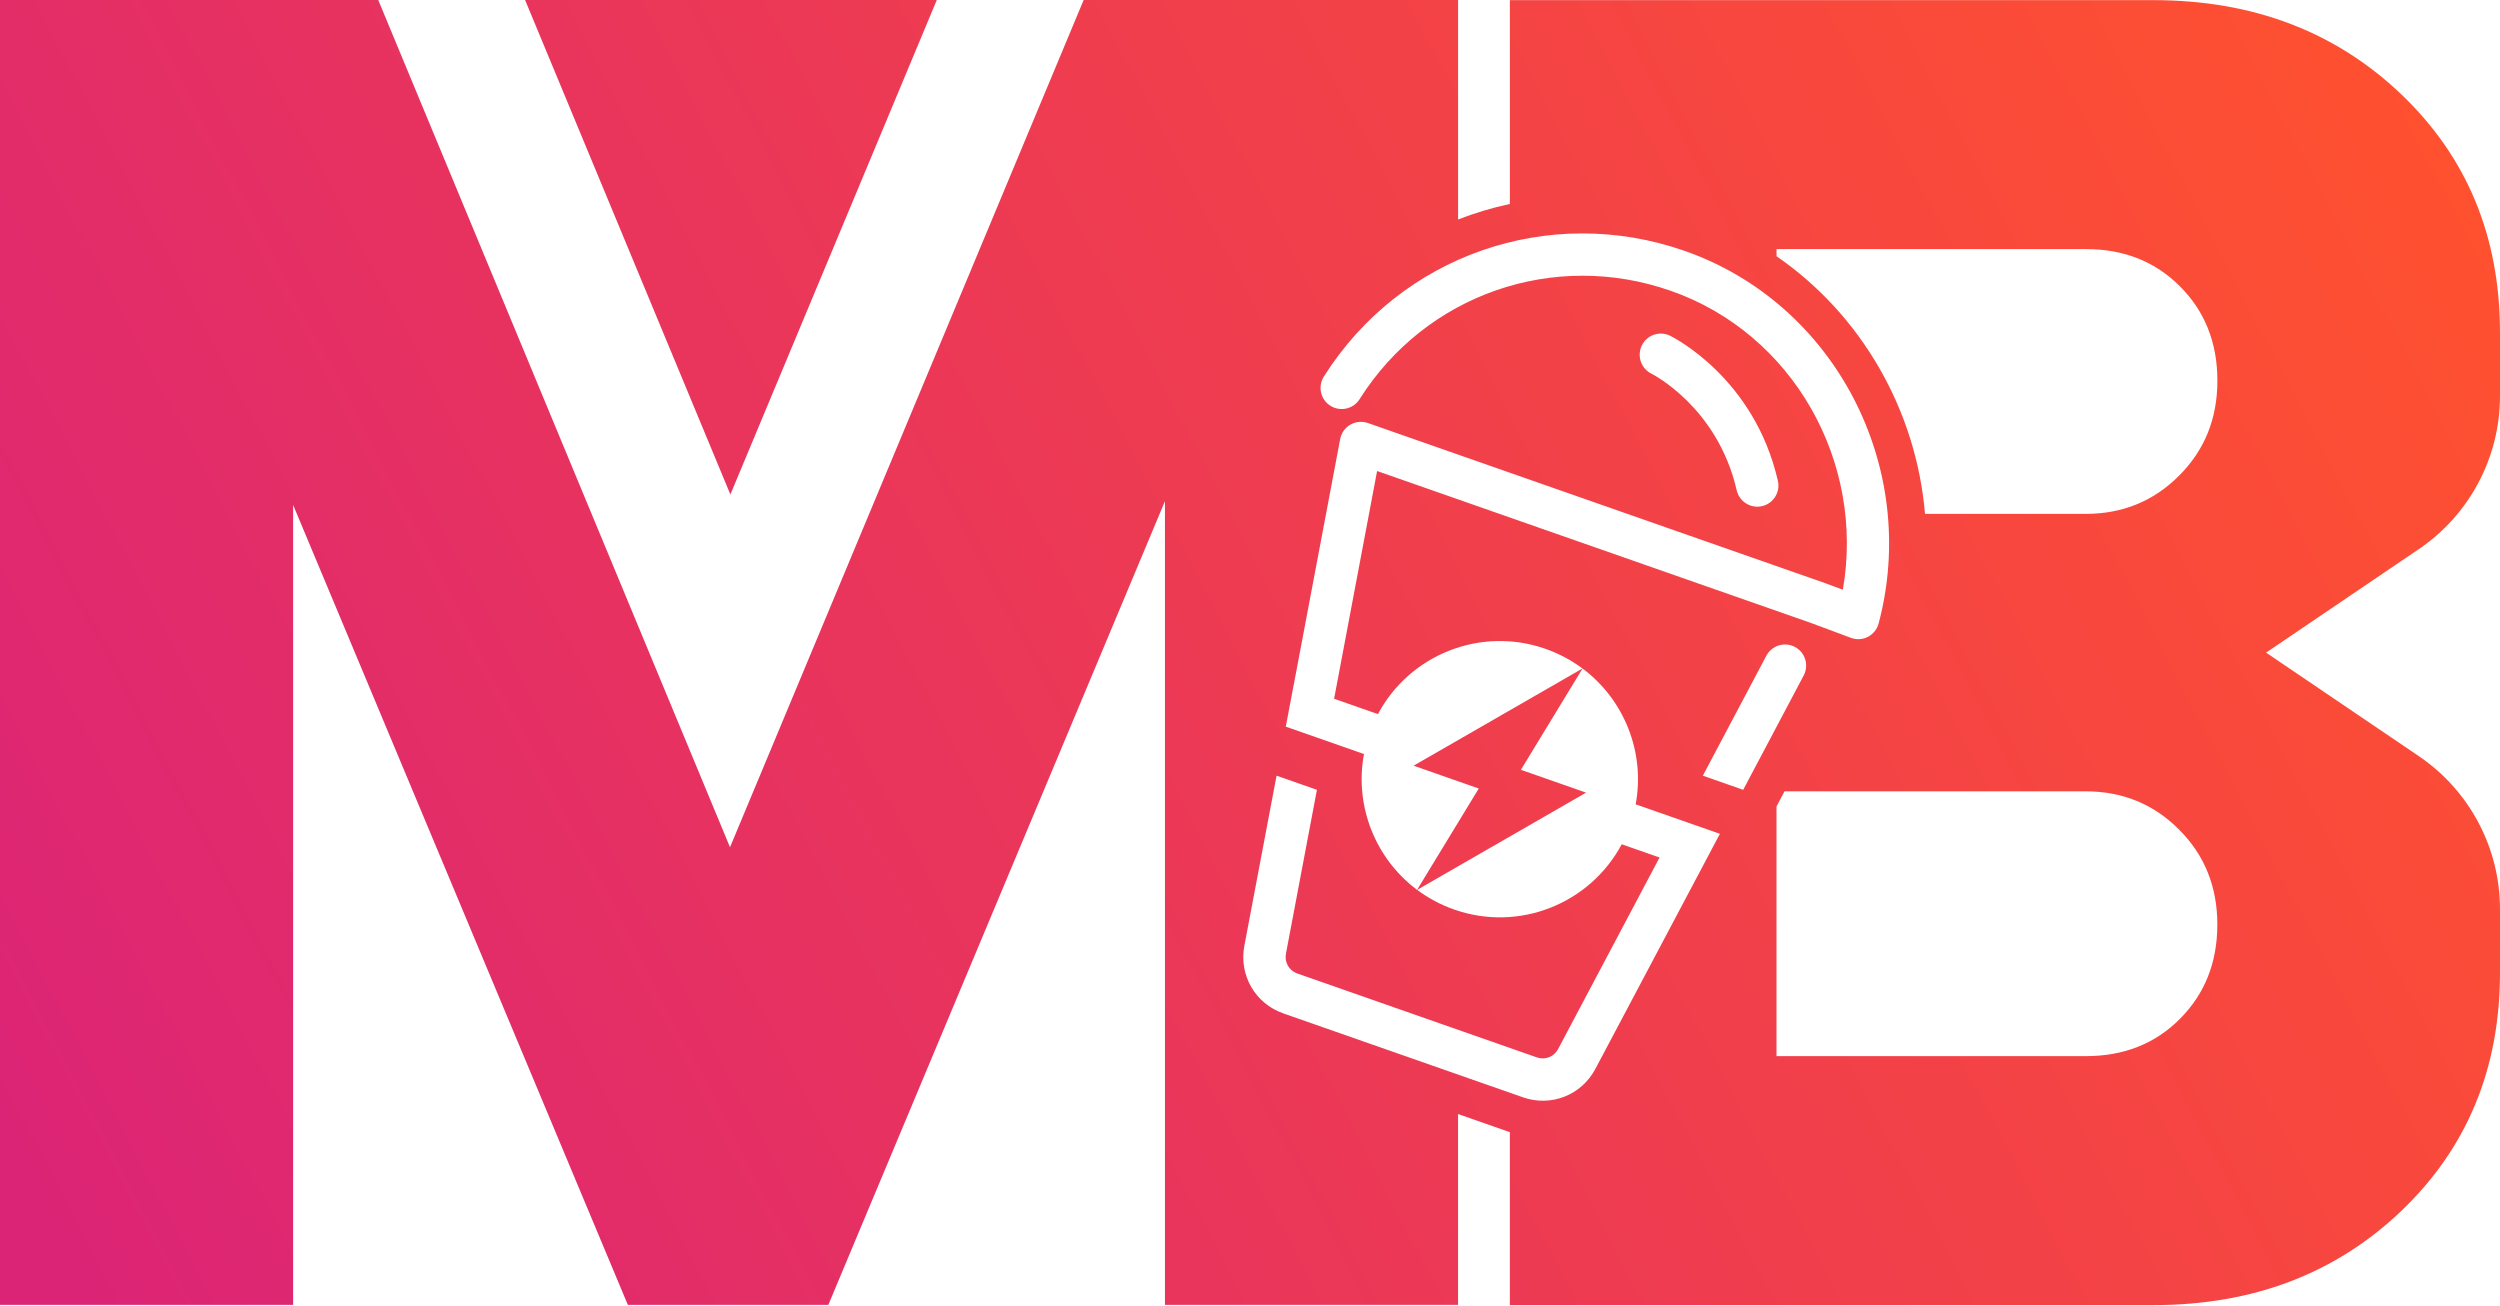
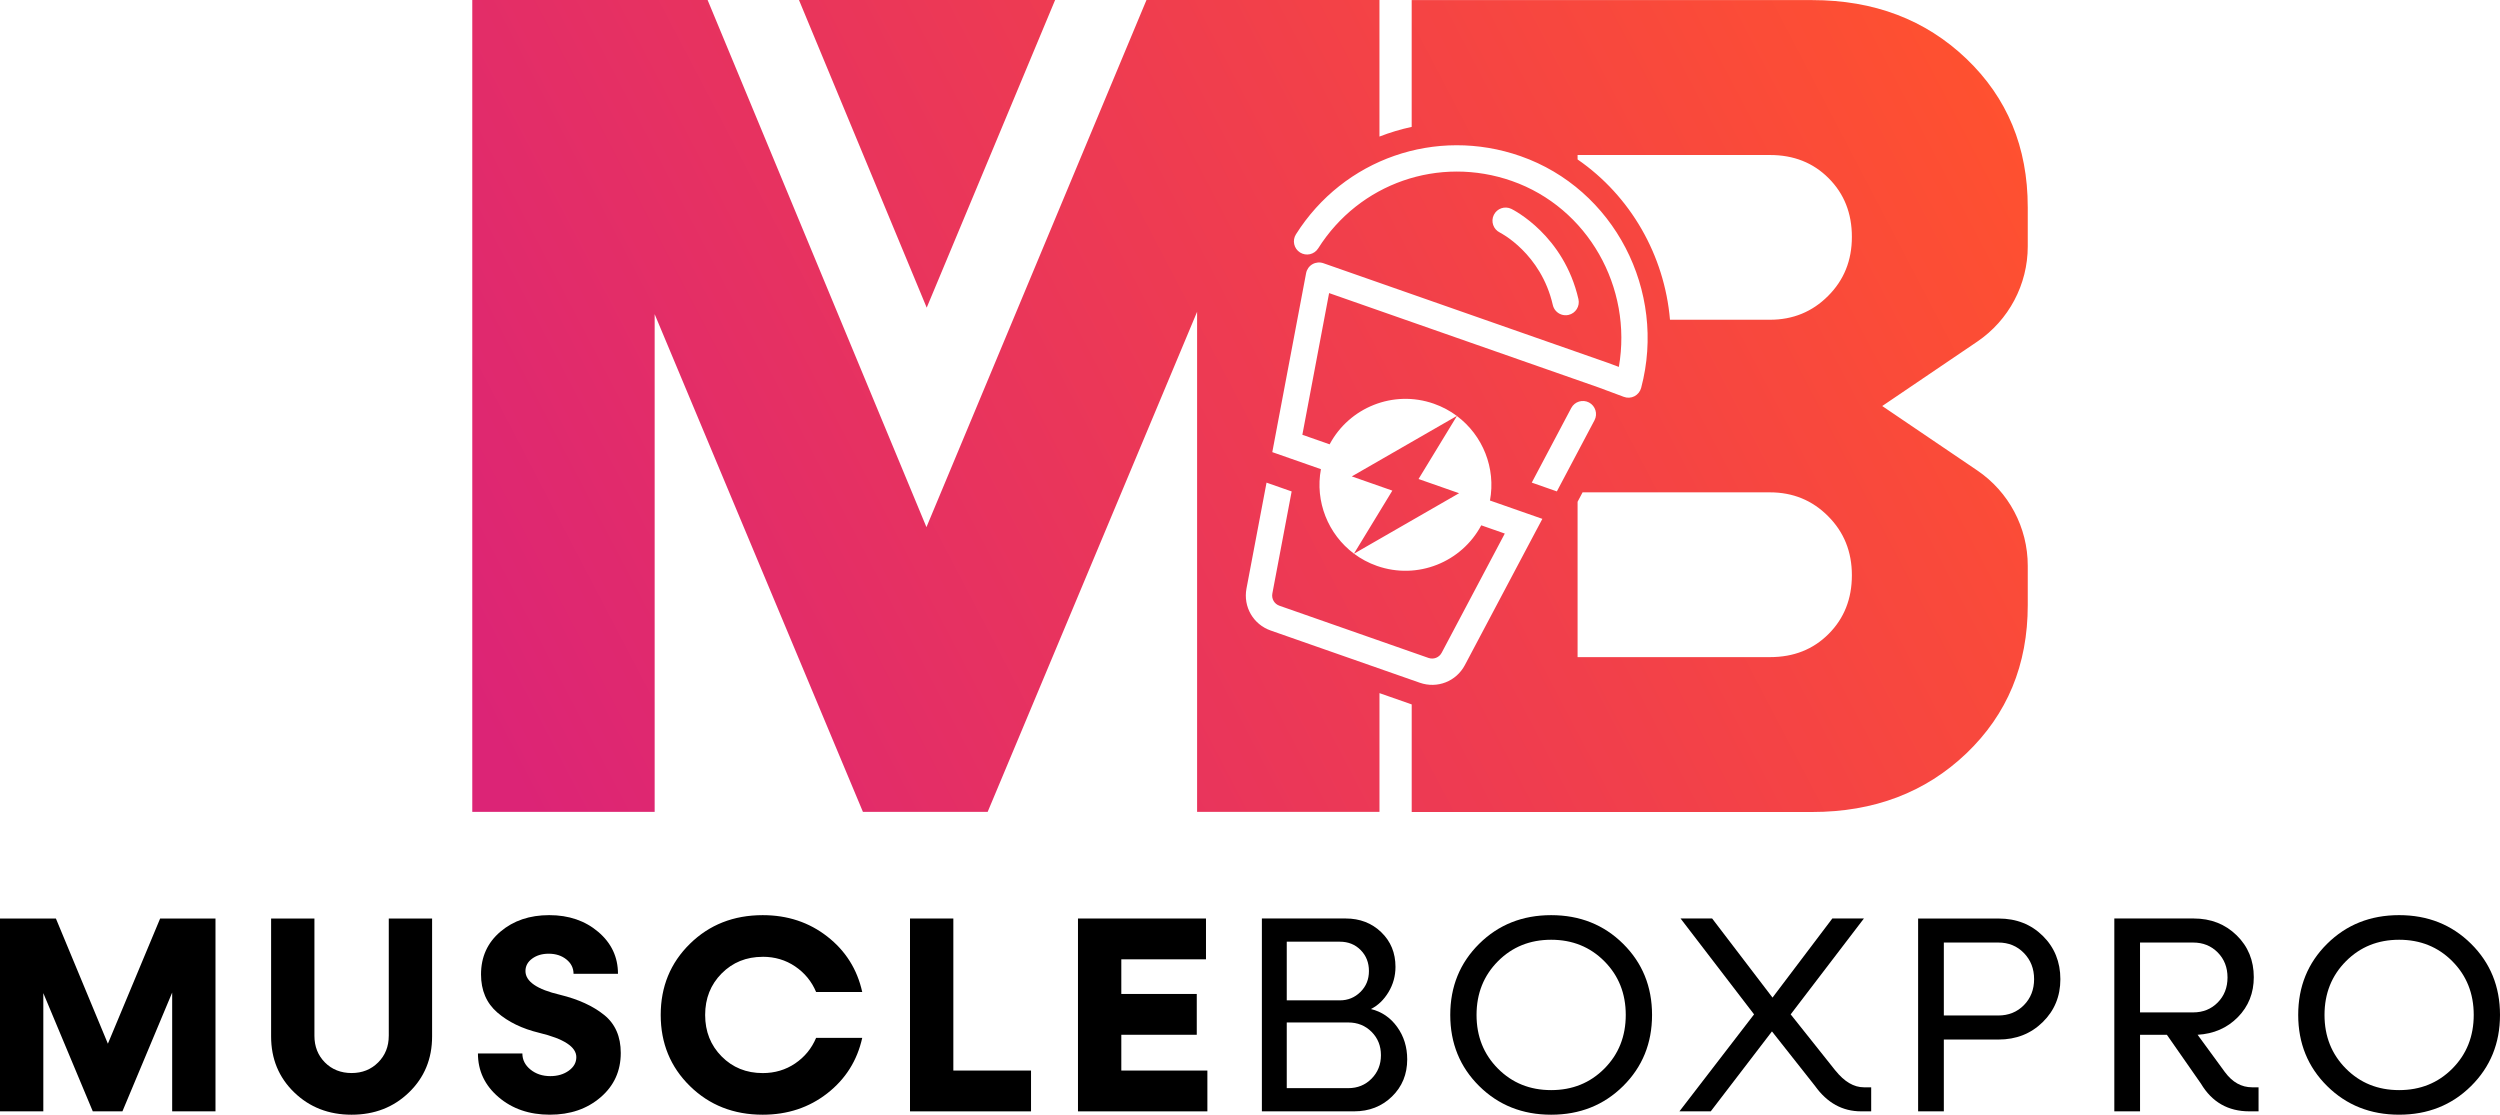
- <svg xmlns="http://www.w3.org/2000/svg" xmlns:xlink="http://www.w3.org/1999/xlink" id="Layer_2" data-name="Layer 2" viewBox="0 0 1066.46 556.73">
+ <svg xmlns="http://www.w3.org/2000/svg" xmlns:xlink="http://www.w3.org/1999/xlink" id="Layer_2" data-name="Layer 2" viewBox="0 0 1363.76 608.07">
  <defs>
    <style>
      .cls-1 {
        fill: url(#linear-gradient-2);
      }

      .cls-2 {
        fill: url(#linear-gradient);
      }
    </style>
-     <linearGradient id="linear-gradient" x1="1016.78" y1="-2.39" x2="18.05" y2="519.88" gradientUnits="userSpaceOnUse">
+     <linearGradient id="linear-gradient" x1="1066.61" y1="-1.9" x2="271.99" y2="413.63" gradientUnits="userSpaceOnUse">
      <stop offset="0" stop-color="#ff512f" />
      <stop offset="1" stop-color="#dc2476" />
    </linearGradient>
-     <linearGradient id="linear-gradient-2" x1="900.23" y1="-225.26" x2="-98.49" y2="297.01" xlink:href="#linear-gradient" />
+     <linearGradient id="linear-gradient-2" x1="973.88" y1="-179.23" x2="179.26" y2="236.31" xlink:href="#linear-gradient" />
  </defs>
  <g id="Layer_1-2" data-name="Layer 1">
    <g>
-       <path class="cls-2" d="M1066.46,141.9c0-40.97-14.05-74.84-42.08-101.64C996.29,13.45,961.04.06,918.58.06h-274.49v86.94c-7.57,1.63-14.95,3.85-22.09,6.63V0h-159.73l-150.86,361.42L161.35,0H0v556.64h125.04V215.4l142.79,341.24h85.52l143.6-342.86v342.86h125.04v-81.41l22.09,7.74v73.77h274.49c42.46,0,77.71-13.39,105.81-40.19,28.03-26.82,42.08-60.68,42.08-101.65v-27.01c0-26.18-12.98-50.66-34.65-65.35l-65.13-44.14,65.13-44.14c21.67-14.69,34.65-39.17,34.65-65.35v-27.01ZM551.89,292.05h.01s19.8-104.75,19.8-104.75c.5-2.6,2.08-4.84,4.35-6.15,2.27-1.31,5-1.56,7.5-.69l195,68.29,7.58,2.81c9.51-54.53-21.26-109.24-73.36-127.49-49.98-17.5-104.58,1.49-132.79,46.22-2.69,4.22-8.22,5.46-12.45,2.81-4.2-2.65-5.46-8.22-2.82-12.42,32.72-51.88,96.07-73.92,154.01-53.63,64.05,22.43,100.35,92.24,82.68,158.9-.67,2.47-2.32,4.54-4.58,5.72-2.25,1.15-4.95,1.32-7.31.4l-17.1-6.37-184.96-64.77-18.34,97.15,18.7,6.55c13.44-25.24,43.64-37.6,71.46-27.85,5.81,2.04,11.1,4.89,15.79,8.39l-72.04,41.46,27.8,9.74-26.34,43.26v-.05c-17.71-13.25-26.77-35.71-22.63-57.92l-33.35-11.68,3.38-17.92ZM700.39,147.35c2.19-4.47,7.59-6.33,12.07-4.12,1.46.72,35.94,18.09,45.96,61.89,1.11,4.85-1.92,9.69-6.78,10.8-1.72.39-3.43.27-4.98-.28-2.83-.99-5.1-3.37-5.82-6.5-8.13-35.51-36.05-49.58-36.33-49.72-4.47-2.19-6.31-7.6-4.12-12.07ZM604.5,379.62l-.02.02h0s.02-.02.02-.02ZM729.9,362.84l-49.33,93.12c-5.94,11.23-18.93,16.33-30.9,12.14l-102.25-35.81c-11.97-4.19-18.94-16.28-16.61-28.77l13.75-72.63,17.22,6.03-13.22,69.94c-.7,3.64,1.34,7.19,4.83,8.41l102.25,35.81c3.49,1.22,7.29-.28,9.02-3.56l43.28-81.72-16.14-5.65c-13.44,25.24-43.64,37.6-71.46,27.85-5.82-2.04-11.11-4.9-15.8-8.4l72.06-41.47-27.81-9.74,26.34-43.27h0s0,0,0,0v.08c17.71,13.25,26.76,35.7,22.62,57.91l35.93,12.58-3.78,7.13h0ZM726.41,330.89l27.09-51.17c2.34-4.4,7.79-6.06,12.17-3.76,4.4,2.34,6.09,7.8,3.75,12.2l-25.8,48.76-17.22-6.03ZM929.96,434.6c-10.61,10.66-23.98,15.93-40.19,15.93h-131.94v-106.5l3.42-6.46h128.52c15.66,0,28.98,5.45,39.79,16.32,10.89,10.88,16.32,24.38,16.32,40.52s-5.34,29.58-15.93,40.19ZM929.57,202.9c-10.81,10.88-24.14,16.31-39.79,16.31h-68.6c-3.75-44.14-27-84.87-63.34-109.9v-3.05h131.94c16.21,0,29.58,5.27,40.19,15.93,10.59,10.59,15.93,23.98,15.93,40.19s-5.43,29.63-16.32,40.52Z" />
-       <polygon class="cls-1" points="399.62 0 223.99 0 311.57 210.94 399.62 0" />
+       <g>
+         <polygon points="58.85 569.35 30.49 501.05 0 501.05 0 606.25 23.63 606.25 23.63 541.75 50.62 606.25 66.78 606.25 93.92 541.45 93.92 606.25 117.55 606.25 117.55 501.05 87.36 501.05 58.85 569.35" />
+         <path d="M212.07,565.08c0,5.79-1.93,10.62-5.79,14.48-3.86,3.86-8.69,5.79-14.48,5.79s-10.75-1.93-14.56-5.79c-3.81-3.86-5.72-8.69-5.72-14.48v-64.03h-23.63v64.34c0,12.2,4.19,22.36,12.58,30.49,8.39,8.13,18.83,12.2,31.33,12.2s22.95-4.06,31.33-12.2c8.39-8.13,12.58-18.3,12.58-30.49v-64.34h-23.63v64.03Z" />
+         <path d="M329.55,553.65c-6.05-4.88-14.05-8.54-24.01-10.98-12.6-2.95-18.9-7.27-18.9-12.96,0-2.74,1.22-5,3.66-6.79,2.44-1.78,5.44-2.67,9-2.67,3.86,0,7.09,1.04,9.68,3.13,2.59,2.09,3.89,4.7,3.89,7.85h24.24c0-9.15-3.58-16.77-10.75-22.87-7.17-6.1-16.08-9.15-26.76-9.15s-19.54,3-26.6,9c-7.07,6-10.6,13.77-10.6,23.33,0,8.74,2.97,15.68,8.92,20.81,5.95,5.13,13.54,8.82,22.79,11.05,13.52,3.26,20.28,7.68,20.28,13.27,0,2.95-1.37,5.41-4.12,7.39-2.74,1.98-6.1,2.97-10.06,2.97-4.27,0-7.88-1.19-10.83-3.58-2.95-2.39-4.42-5.31-4.42-8.77h-24.24c0,9.45,3.74,17.38,11.21,23.78,7.47,6.4,16.8,9.61,27.98,9.61s20.3-3.15,27.67-9.45c7.37-6.3,11.05-14.38,11.05-24.24,0-8.94-3.03-15.86-9.07-20.73Z" />
+         <path d="M416.07,521.93c6.61,0,12.5,1.75,17.69,5.26,5.18,3.51,9,8.16,11.43,13.95h25.16c-2.74-12.4-9.1-22.49-19.06-30.26-9.96-7.78-21.7-11.66-35.22-11.66-15.86,0-29.1,5.21-39.72,15.63-10.62,10.42-15.93,23.35-15.93,38.8s5.31,28.38,15.93,38.8c10.62,10.42,23.86,15.63,39.72,15.63,13.52,0,25.26-3.89,35.22-11.66,9.96-7.78,16.31-17.86,19.06-30.26h-25.16c-2.44,5.79-6.25,10.44-11.43,13.95-5.18,3.51-11.08,5.26-17.69,5.26-8.95,0-16.42-3.02-22.41-9.07-6-6.05-9-13.59-9-22.64s3-16.59,9-22.64c6-6.05,13.47-9.07,22.41-9.07Z" />
+         <polygon points="520.05 501.05 496.41 501.05 496.41 606.25 562.43 606.25 562.43 583.99 520.05 583.99 520.05 501.05" />
+         <polygon points="611.68 564.47 652.84 564.47 652.84 542.21 611.68 542.21 611.68 523.31 657.87 523.31 657.87 501.05 588.04 501.05 588.04 606.25 658.63 606.25 658.63 583.99 611.68 583.99 611.68 564.47" />
+         <path d="M747.82,550.44c3.86-1.93,7.06-5,9.61-9.22,2.54-4.22,3.81-8.82,3.81-13.8,0-7.62-2.59-13.92-7.78-18.91-5.18-4.98-11.64-7.47-19.36-7.47h-45.74v105.2h50.31c8.23,0,15.12-2.69,20.66-8.08,5.54-5.39,8.31-12.14,8.31-20.28,0-6.71-1.83-12.6-5.49-17.69-3.66-5.08-8.44-8.33-14.33-9.76ZM701.93,513.7h28.97c4.57,0,8.36,1.52,11.36,4.57,3,3.05,4.5,6.86,4.5,11.43s-1.55,8.38-4.65,11.43c-3.1,3.05-6.84,4.57-11.21,4.57h-28.97v-32.02ZM748.2,588.41c-3.41,3.46-7.65,5.18-12.73,5.18h-33.54v-35.83h33.54c5.08,0,9.32,1.7,12.73,5.11,3.4,3.41,5.11,7.65,5.11,12.73s-1.7,9.35-5.11,12.81Z" />
+         <path d="M846.16,499.22c-15.65,0-28.74,5.21-39.26,15.63-10.52,10.42-15.78,23.35-15.78,38.8s5.26,28.38,15.78,38.8c10.52,10.42,23.61,15.63,39.26,15.63s28.74-5.21,39.26-15.63c10.52-10.42,15.78-23.35,15.78-38.8s-5.26-28.38-15.78-38.8c-10.52-10.42-23.61-15.63-39.26-15.63ZM875.2,582.92c-7.78,7.83-17.46,11.74-29.04,11.74s-21.27-3.91-29.04-11.74c-7.78-7.83-11.66-17.58-11.66-29.27s3.89-21.44,11.66-29.27c7.77-7.83,17.46-11.74,29.04-11.74s21.27,3.91,29.04,11.74c7.77,7.83,11.66,17.59,11.66,29.27s-3.89,21.45-11.66,29.27Z" />
+         <path d="M1001.21,583.99l-24.39-30.65,39.95-52.3h-17.23l-32.63,43.15-32.93-43.15h-17.23l40.1,52.3-40.71,52.9h17.08l33.39-43.6,23.48,29.73c6.61,9.25,14.99,13.87,25.16,13.87h5.49v-13.11h-3.96c-5.49,0-10.67-3.05-15.55-9.15Z" />
+         <path d="M1090.25,501.05h-43.91v105.2h14.03v-39.18h29.88c9.55,0,17.56-3.15,24.01-9.45,6.45-6.3,9.68-14.13,9.68-23.48s-3.2-17.33-9.6-23.63c-6.4-6.3-14.43-9.45-24.09-9.45ZM1104.05,548.31c-3.71,3.76-8.36,5.64-13.95,5.64h-29.73v-39.79h29.73c5.59,0,10.24,1.9,13.95,5.72,3.71,3.81,5.56,8.56,5.56,14.25s-1.86,10.42-5.56,14.18Z" />
+         <path d="M1213.74,584.9l-14.94-20.43c8.84-.51,16.16-3.71,21.96-9.61,5.79-5.89,8.69-13.16,8.69-21.8,0-9.15-3.13-16.77-9.38-22.87-6.25-6.1-14.05-9.15-23.4-9.15h-43.3v105.2h14.03v-41.77h14.64l18.6,26.68c6,10.06,14.79,15.09,26.38,15.09h5.03v-13.11h-3.51c-5.79,0-10.72-2.74-14.79-8.23ZM1167.39,552.27v-38.11h28.97c5.39,0,9.86,1.81,13.42,5.41,3.56,3.61,5.34,8.16,5.34,13.64s-1.78,10.04-5.34,13.65c-3.56,3.61-8.03,5.41-13.42,5.41h-28.97Z" />
+         <path d="M1347.98,514.84c-10.52-10.42-23.61-15.63-39.26-15.63s-28.74,5.21-39.26,15.63c-10.52,10.42-15.78,23.35-15.78,38.8s5.26,28.38,15.78,38.8c10.52,10.42,23.61,15.63,39.26,15.63s28.74-5.21,39.26-15.63c10.52-10.42,15.78-23.35,15.78-38.8s-5.26-28.38-15.78-38.8ZM1337.77,582.92c-7.78,7.83-17.46,11.74-29.04,11.74s-21.27-3.91-29.04-11.74c-7.78-7.83-11.66-17.58-11.66-29.27s3.89-21.44,11.66-29.27c7.78-7.83,17.46-11.74,29.04-11.74s21.27,3.91,29.04,11.74c7.78,7.83,11.66,17.59,11.66,29.27s-3.89,21.45-11.66,29.27Z" />
+       </g>
+       <g>
+         <path class="cls-2" d="M1106.14,112.9c0-32.6-11.18-59.55-33.48-80.87C1050.31,10.7,1022.26.05,988.48.05h-218.4v69.17c-6.02,1.3-11.89,3.06-17.58,5.28V0h-127.09l-120.03,287.56L386,0h-128.37v442.88h99.49V171.38l113.61,271.5h68.04l114.25-272.79v272.79h99.49v-64.78l17.58,6.16v58.69h218.4c33.78,0,61.83-10.65,84.18-31.98,22.3-21.34,33.48-48.28,33.48-80.87v-21.49c0-20.83-10.33-40.31-27.57-52l-51.82-35.12,51.82-35.12c17.24-11.69,27.57-31.16,27.57-52v-21.49ZM696.72,232.36h.01s15.75-83.34,15.75-83.34c.39-2.07,1.65-3.85,3.46-4.89,1.81-1.04,3.98-1.24,5.97-.55l155.15,54.33,6.03,2.24c7.57-43.38-16.91-86.92-58.37-101.43-39.76-13.92-83.21,1.19-105.65,36.78-2.14,3.36-6.54,4.35-9.9,2.23-3.34-2.11-4.35-6.54-2.24-9.88,26.03-41.27,76.43-58.81,122.54-42.67,50.96,17.84,79.84,73.39,65.78,126.43-.54,1.97-1.85,3.61-3.65,4.55-1.79.92-3.94,1.05-5.81.32l-13.6-5.07-147.16-51.53-14.59,77.29,14.88,5.21c10.69-20.08,34.72-29.91,56.85-22.16,4.62,1.62,8.83,3.89,12.56,6.67l-57.32,32.99,22.12,7.75-20.96,34.42v-.04c-14.09-10.54-21.3-28.41-18-46.08l-26.53-9.29,2.69-14.26ZM814.88,117.24c1.75-3.56,6.04-5.03,9.6-3.28,1.16.57,28.6,14.39,36.57,49.24.88,3.86-1.53,7.71-5.39,8.59-1.37.31-2.73.21-3.96-.22-2.25-.79-4.06-2.68-4.63-5.17-6.47-28.25-28.68-39.45-28.91-39.56-3.56-1.75-5.02-6.04-3.28-9.6ZM738.58,302.04v.02s-.01,0-.01,0h.01ZM838.36,288.69l-39.25,74.09c-4.72,8.94-15.06,12.99-24.59,9.66l-81.35-28.49c-9.52-3.33-15.07-12.95-13.21-22.89l10.94-57.78,13.7,4.8-10.52,55.65c-.56,2.9,1.06,5.72,3.84,6.69l81.35,28.49c2.78.97,5.8-.22,7.17-2.83l34.43-65.02-12.84-4.5c-10.69,20.08-34.72,29.91-56.85,22.16-4.63-1.62-8.84-3.9-12.57-6.68l57.33-32.99-22.12-7.75,20.96-34.42h0s0,0,0,0v.07c14.09,10.54,21.3,28.41,18,46.08l28.59,10.01-3.01,5.67h0ZM835.58,263.27l21.55-40.72c1.86-3.5,6.2-4.82,9.69-2.99,3.5,1.86,4.84,6.21,2.98,9.71l-20.53,38.79-13.7-4.8ZM997.54,345.79c-8.44,8.48-19.08,12.67-31.98,12.67h-104.98v-84.74l2.72-5.14h102.26c12.46,0,23.06,4.33,31.66,12.99,8.67,8.65,12.99,19.39,12.99,32.24s-4.24,23.54-12.67,31.98ZM997.22,161.44c-8.6,8.65-19.2,12.98-31.66,12.98h-54.58c-2.98-35.12-21.49-67.52-50.4-87.44v-2.42h104.98c12.9,0,23.54,4.19,31.98,12.67,8.43,8.43,12.67,19.08,12.67,31.98s-4.32,23.58-12.99,32.24Z" />
+         <polygon class="cls-1" points="575.57 0 435.84 0 505.52 167.83 575.57 0" />
+       </g>
    </g>
  </g>
</svg>
